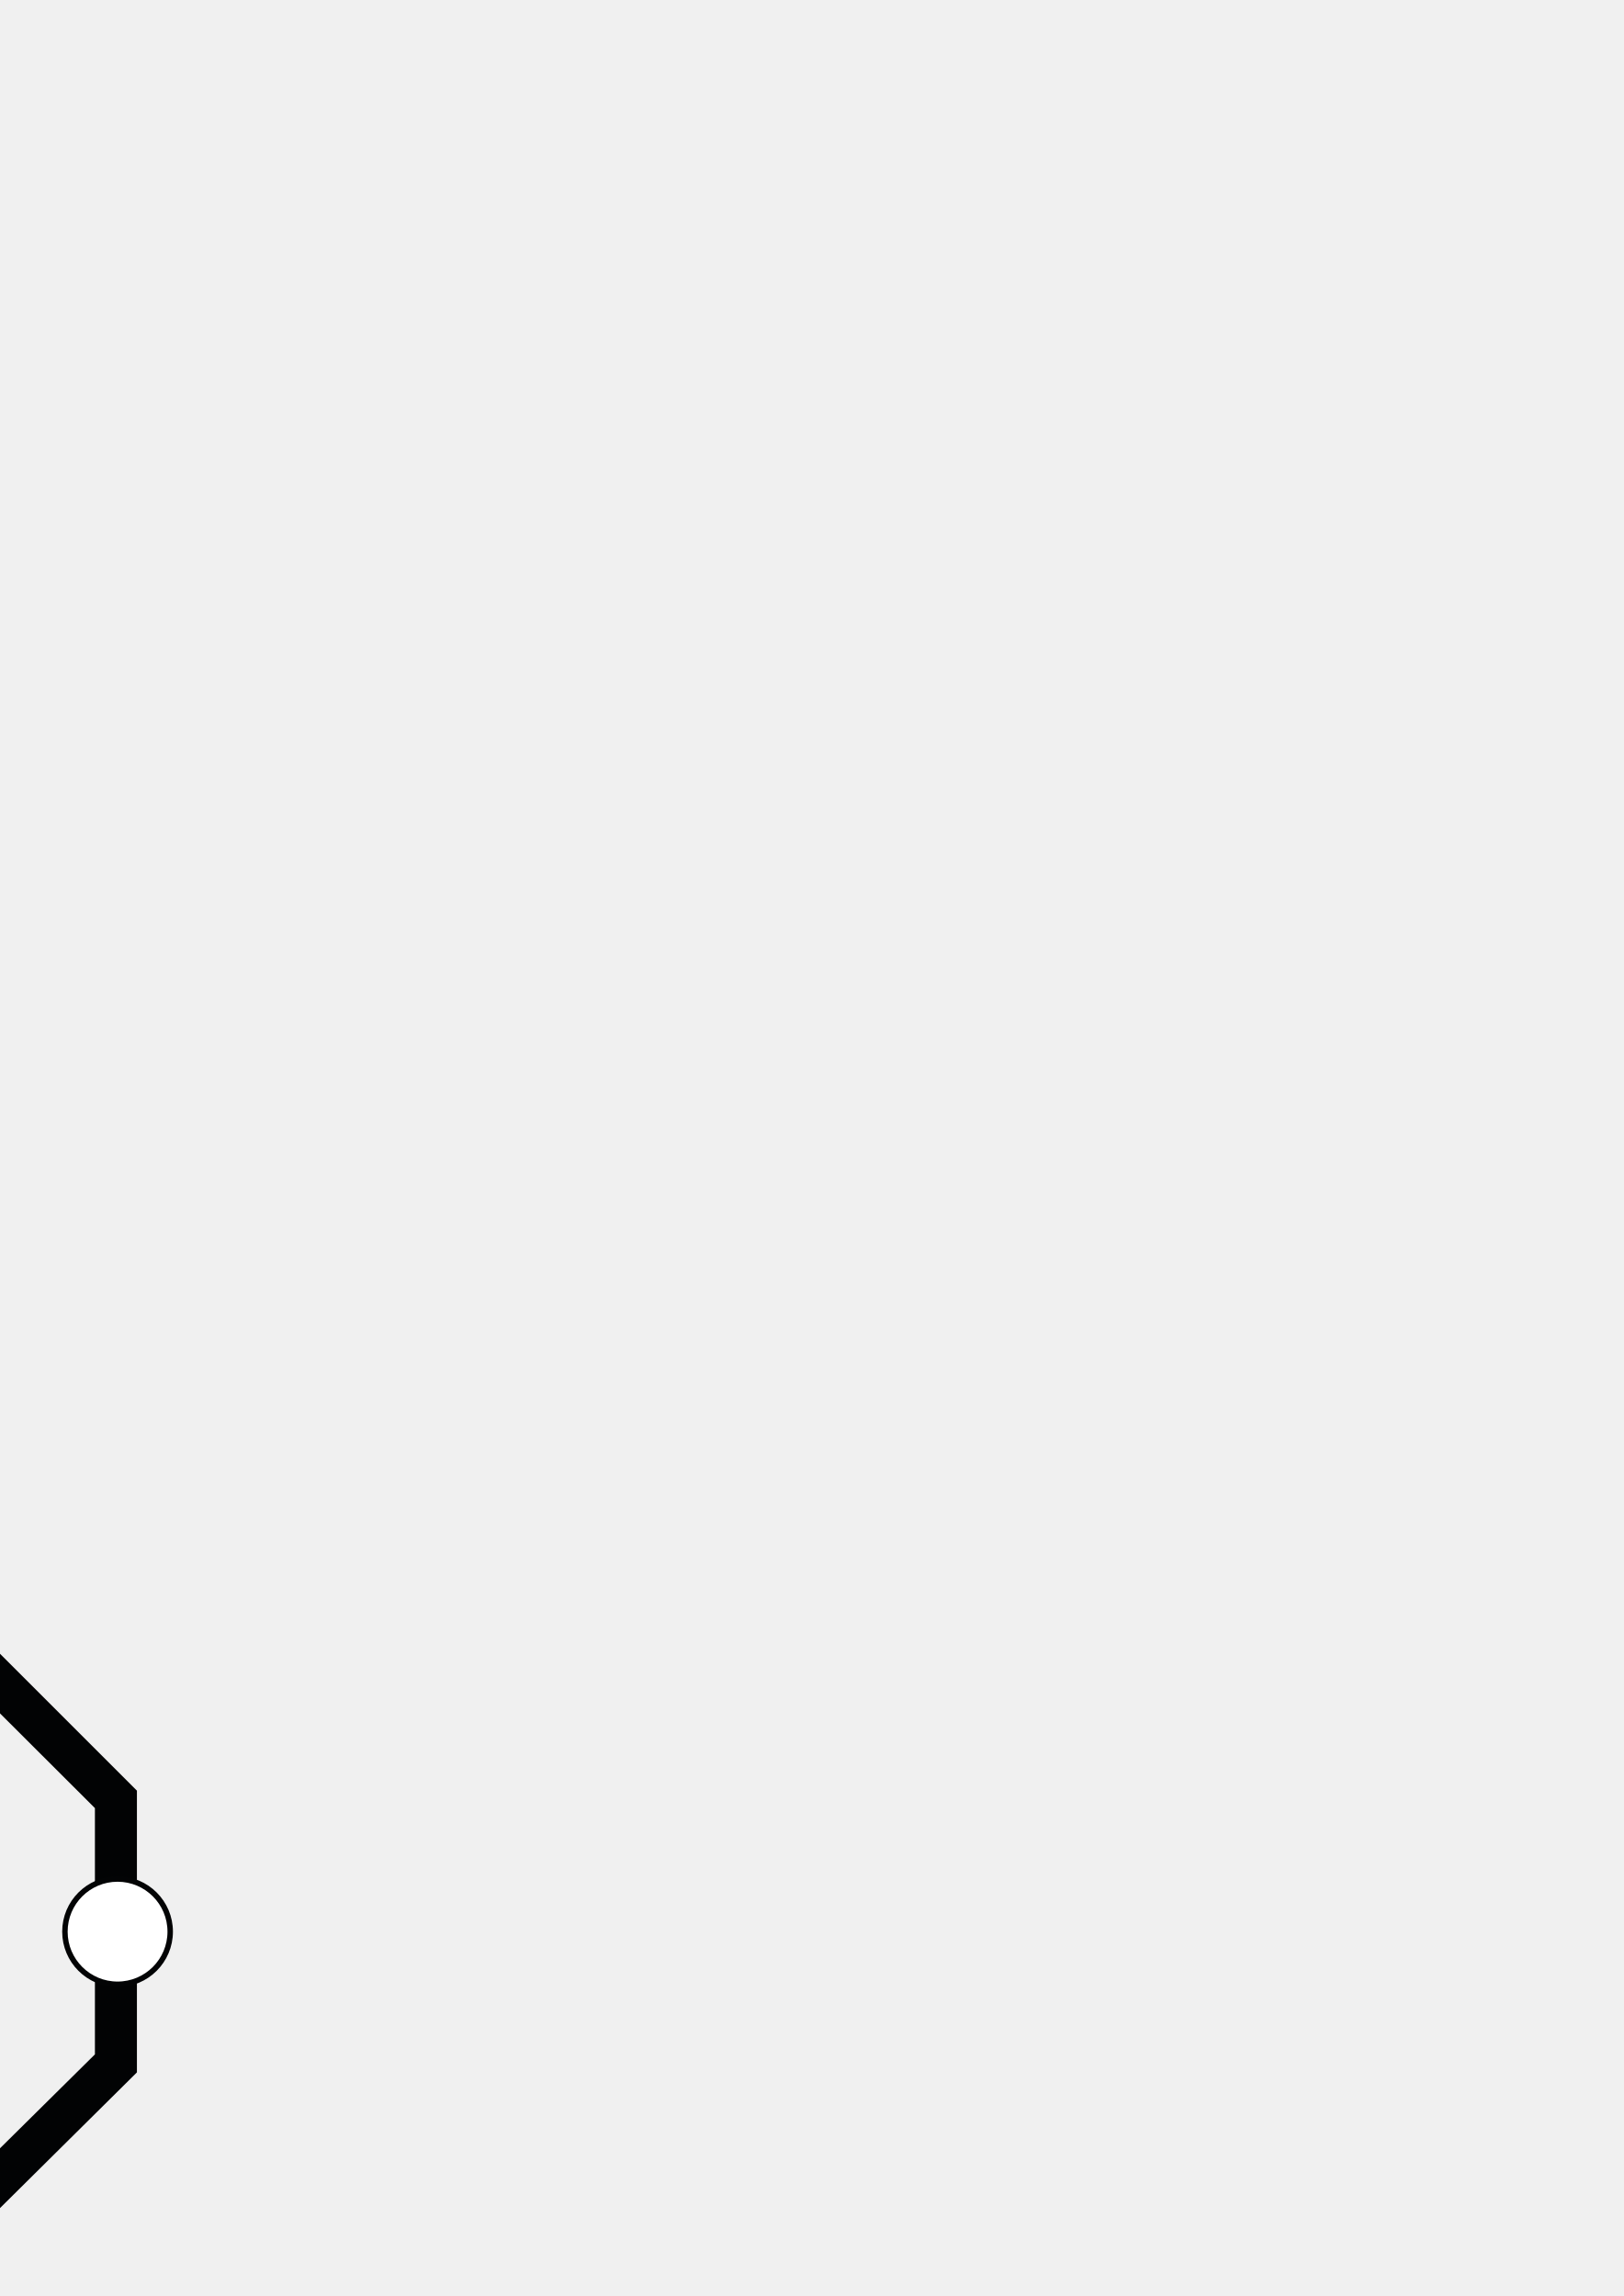
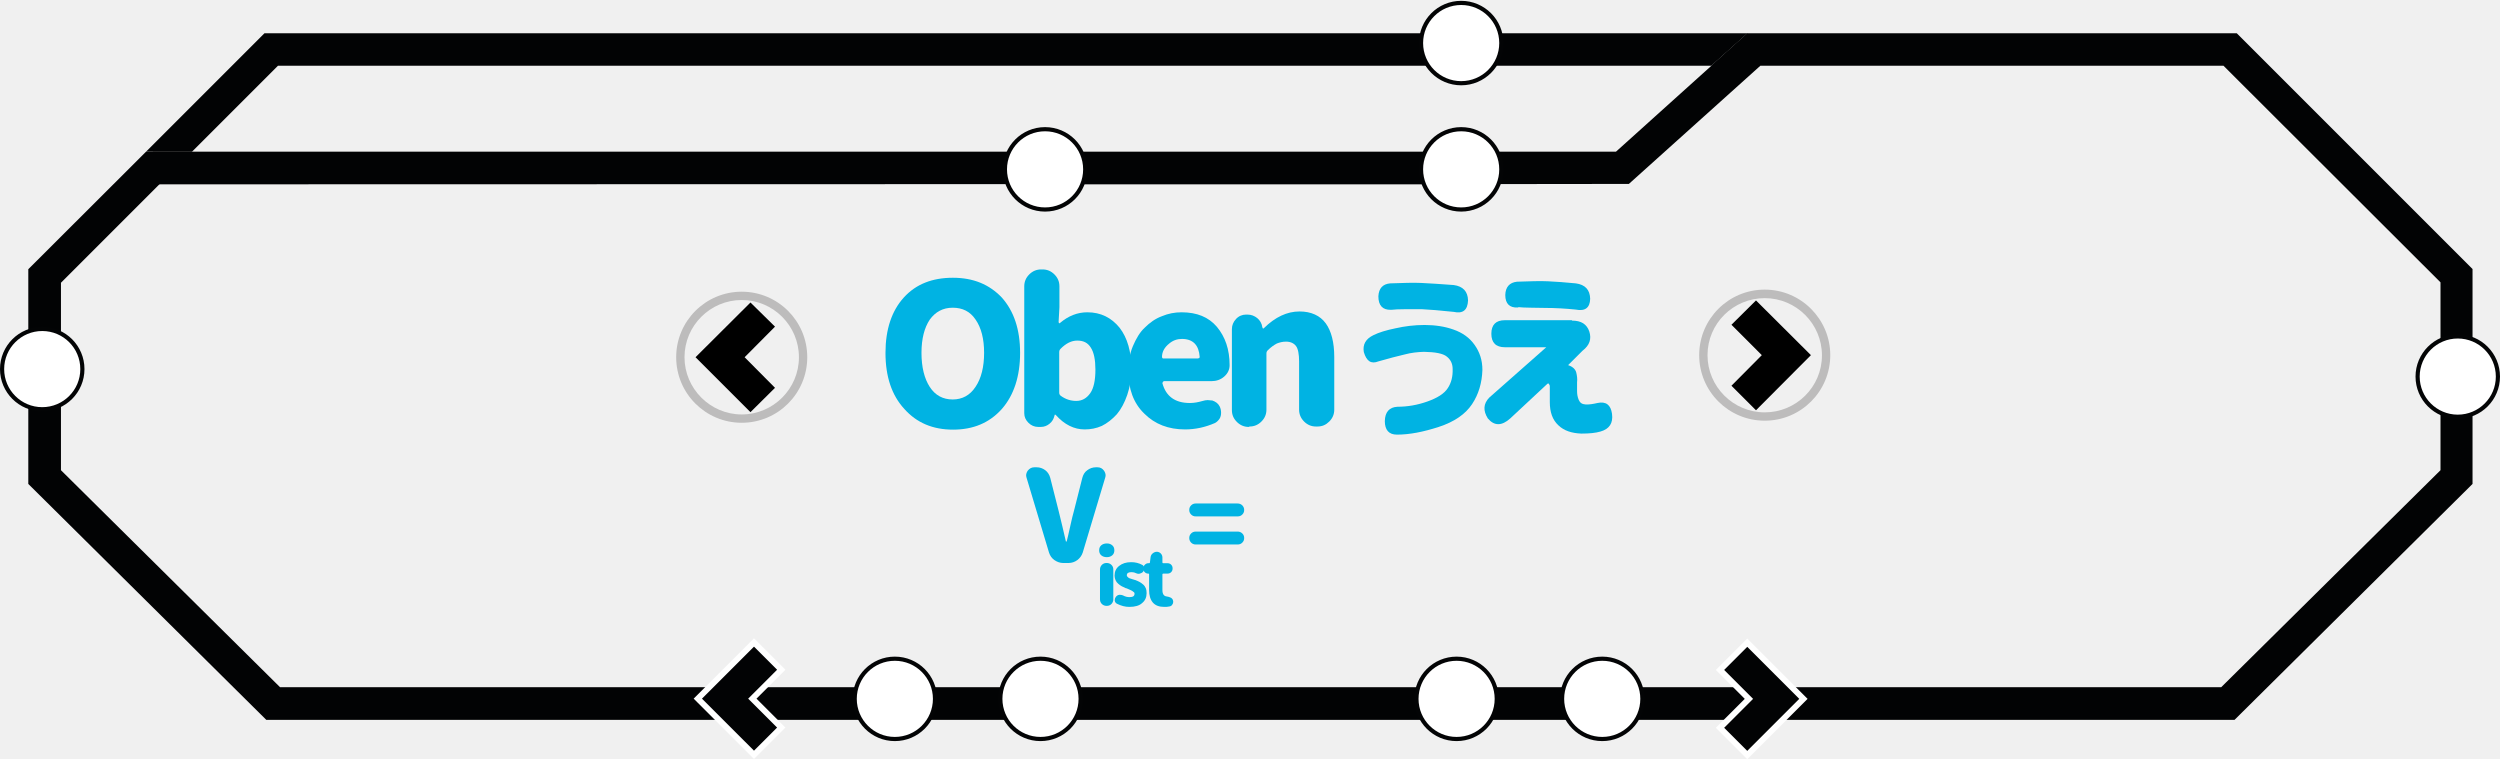
- <svg xmlns="http://www.w3.org/2000/svg" version="1.1" id="Ebene_1" x="0px" y="0px" viewBox="-835 288.4 595.3 841.9" style="enable-background:new -835 288.4 595.3 841.9;" xml:space="preserve">
+ <svg xmlns="http://www.w3.org/2000/svg" version="1.1" id="Ebene_1" x="0px" y="0px" viewBox="-532 526.8 1201.6 364.5" style="enable-background:new -532 526.8 1201.6 364.5;" xml:space="preserve">
  <style type="text/css">
	.st0{fill:#020304;}
	.st1{fill:#FFFFFF;}
	.st2{fill:#00B3E3;}
	.st3{fill:#BDBCBC;}
	.st4{fill:#FFFFFF;stroke:#030405;stroke-width:2;stroke-miterlimit:10;}
</style>
-   <polygon id="gln" class="st0" points="-1272.4,1146 -905.6,1146 -800.2,1041.7 -800.2,951.4 -904.5,847.3 -1150.7,847.3   -1133.3,831.7 -898.1,831.7 -784.8,945 -784.8,1048.3 -899.2,1161.7 -1272.4,1161.7 " />
-   <polygon id="glmo" class="st0" points="-1150.7,847.3 -1272.1,847.3 -1272.1,831.7 -1133.3,831.7 " />
-   <rect id="gllm" x="-1469.4" y="888.6" class="st0" width="201.4" height="15.7" />
-   <polygon id="glmw" class="st0" points="-1276.5,847.3 -1839.6,847.3 -1880.9,888.6 -1903,888.6 -1846.1,831.7 -1276.5,831.7 " />
-   <polygon id="gllo" class="st0" points="-1272.4,888.6 -1196.5,888.6 -1133.3,831.7 -1127.1,847.3 -1190.3,904.1 -1272.5,904.2 " />
-   <polygon id="gllw" class="st0" points="-1469.4,904.2 -1899.6,904.3 -1899.7,888.6 -1469.4,888.6 " />
-   <rect id="glkm" x="-1473.8" y="1146" class="st0" width="201.4" height="15.7" />
-   <polygon id="glkw" class="st0" points="-1473.8,1161.7 -1845.2,1161.7 -1959.6,1048.3 -1959.6,945.1 -1903,888.6 -1880.9,888.6   -1943.9,951.6 -1943.9,1041.7 -1838.6,1146 -1473.8,1146 " />
+   <polygon id="gln" class="st0" points="168.8,857.1 535.6,857.1 641,752.8 641,662.5 536.7,558.4 290.5,558.4 307.9,542.8   543.1,542.8 656.4,656.1 656.4,759.4 542,872.8 168.8,872.8 " />
+   <polygon id="glmo" class="st0" points="290.5,558.4 169.1,558.4 169.1,542.8 307.9,542.8 " />
+   <rect id="gllm" x="-28.2" y="599.7" class="st0" width="201.4" height="15.7" />
+   <polygon id="glmw" class="st0" points="164.7,558.4 -398.4,558.4 -439.7,599.7 -461.8,599.7 -404.9,542.8 164.7,542.8 " />
+   <polygon id="gllo" class="st0" points="168.8,599.7 244.7,599.7 307.9,542.8 314.1,558.4 250.9,615.2 168.7,615.3 " />
+   <polygon id="gllw" class="st0" points="-28.2,615.3 -458.4,615.4 -458.5,599.7 -28.2,599.7 " />
+   <rect id="glkm" x="-32.6" y="857.1" class="st0" width="201.4" height="15.7" />
+   <polygon id="glkw" class="st0" points="-32.6,872.8 -404,872.8 -518.4,759.4 -518.4,656.2 -461.8,599.7 -439.7,599.7 -502.7,662.7   -502.7,752.8 -397.4,857.1 -32.6,857.1 " />
  <g id="offko">
    <g id="XMLID_49_">
-       <polygon id="XMLID_11_" class="st0" points="-1146.5,1165.4 -1132.7,1151.6 -1146.5,1137.7 -1133.4,1124.6 -1106.5,1151.6     -1133.4,1178.6   " />
-       <path id="XMLID_10_" class="st1" d="M-1133.4,1126.6l25,25l-25,25l-11.1-11.1l13.9-13.9l-13.9-13.9L-1133.4,1126.6     M-1133.4,1122.6l-2,2l-11.1,11.1l-2,2l2,2l11.9,11.9l-11.9,11.9l-2,2l2,2l11.1,11.1l2,2l2-2l25-25l2-2l-2-2l-25-25    L-1133.4,1122.6L-1133.4,1122.6z" />
+       <polygon id="XMLID_11_" class="st0" points="294.7,876.5 308.5,862.7 294.7,848.8 307.8,835.7 334.7,862.7 307.8,889.7   " />
+       <path id="XMLID_10_" class="st1" d="M307.8,837.7l25,25l-25,25l-11.1-11.1l13.9-13.9l-13.9-13.9L307.8,837.7 M307.8,833.7l-2,2    l-11.1,11.1l-2,2l2,2l11.9,11.9l-11.9,11.9l-2,2l2,2l11.1,11.1l2,2l2-2l25-25l2-2l-2-2l-25-25L307.8,833.7L307.8,833.7z" />
    </g>
  </g>
  <g id="offkw">
    <g id="XMLID_13_">
-       <polygon id="XMLID_15_" class="st0" points="-1597.7,1137.7 -1611.5,1151.5 -1597.7,1165.4 -1610.8,1178.5 -1637.7,1151.5     -1610.8,1124.6   " />
-       <path id="XMLID_14_" class="st1" d="M-1610.8,1176.5l-25-25l25-25l11.1,11.1l-13.9,13.9l13.9,13.9L-1610.8,1176.5 M-1610.8,1180.5    l2-2l11.1-11.1l2-2l-2-2l-11.9-11.9l11.9-11.9l2-2l-2-2l-11.1-11.1l-2-2l-2,2l-25,25l-2,2l2,2l25,25L-1610.8,1180.5    L-1610.8,1180.5z" />
+       <polygon id="XMLID_15_" class="st0" points="-156.5,848.8 -170.3,862.6 -156.5,876.5 -169.6,889.6 -196.5,862.6 -169.6,835.7       " />
+       <path id="XMLID_14_" class="st1" d="M-169.6,887.6l-25-25l25-25l11.1,11.1l-13.9,13.9l13.9,13.9L-169.6,887.6 M-169.6,891.6l2-2    l11.1-11.1l2-2l-2-2l-11.9-11.9l11.9-11.9l2-2l-2-2l-11.1-11.1l-2-2l-2,2l-25,25l-2,2l2,2l25,25L-169.6,891.6L-169.6,891.6z" />
    </g>
  </g>
  <g id="labeloben">
-     <path class="st2" d="M-1547.6,985.3c0-11.3,3-20.2,8.8-26.6c5.9-6.5,13.8-9.5,23.6-9.5c9.8,0,17.5,3.2,23.5,9.5   c5.8,6.5,8.8,15.3,8.8,26.6s-3,20.4-8.8,27c-6,6.7-13.8,9.9-23.4,9.9c-9.8,0-17.5-3.3-23.4-9.9   C-1544.6,1005.7-1547.6,996.7-1547.6,985.3z M-1500.2,985.3c0-6.8-1.4-12.1-4.1-16c-2.6-3.9-6.3-5.7-11-5.7c-4.7,0-8.3,2-11,5.7   c-2.6,3.9-4,9.2-4,16c0,6.9,1.4,12.4,4,16.4c2.6,4,6.3,6,11,6c4.7,0,8.4-2.1,11-6.1C-1501.6,997.6-1500.2,992.1-1500.2,985.3z" />
-     <path class="st2" d="M-1451.9,1022.1c-5,0-9.7-2.3-13.8-6.9c-0.2-0.2-0.2-0.2-0.4-0.2c-0.2,0-0.2,0.2-0.2,0.2l-0.1,0.4   c-0.4,1.5-1.1,2.8-2.4,3.8c-1.1,0.9-2.5,1.5-4.1,1.5h-1.3c-1.8,0-3.4-0.7-4.7-2s-2-2.8-2-4.6v-61c0-2.2,0.8-4.1,2.4-5.7   s3.5-2.4,5.7-2.4h0.7c2.2,0,4.1,0.8,5.7,2.4c1.6,1.6,2.4,3.5,2.4,5.7v10.1l-0.4,7.1c0,0.2,0.2,0.4,0.2,0.5c0.1,0.1,0.4,0.1,0.4,0   c4.1-3.5,8.5-5.2,13.2-5.2c6.5,0,11.6,2.6,15.5,7.4c3.8,4.9,5.7,11.6,5.7,19.9c0,4.5-0.7,8.6-2,12.4s-3,6.9-5,9.3   c-2.2,2.4-4.6,4.3-7.2,5.6C-1446.3,1021.6-1449,1022.1-1451.9,1022.1z M-1455.9,1008.4c2.8,0,5-1.3,6.7-3.7   c1.7-2.4,2.5-6.3,2.5-11.3c0-4.7-0.7-8.3-2.2-10.6c-1.4-2.3-3.5-3.4-6.5-3.4c-2.8,0-5.4,1.3-8,3.9c-0.5,0.5-0.7,1-0.7,1.7v19.4   c0,0.6,0.2,1.1,0.7,1.5C-1461.1,1007.6-1458.6,1008.4-1455.9,1008.4z" />
-     <path class="st2" d="M-1403.6,1022.1c-8,0-14.5-2.5-19.6-7.6c-5.2-5-7.7-11.9-7.7-20.6c0-4.3,0.7-8.2,2.2-11.8   c1.5-3.5,3.3-6.7,5.7-8.9c2.4-2.4,5-4.3,8.2-5.5c3.1-1.3,6.2-1.9,9.5-1.9c7.4,0,13,2.3,17,7c4,4.8,6.1,10.9,6.1,18.4   c0,2.2-0.9,4-2.6,5.5s-3.8,2.2-6.2,2.2h-22.7c-0.2,0-0.5,0.2-0.6,0.4s-0.2,0.5-0.2,0.6c1.7,6.3,6.1,9.5,13.2,9.5   c2.1,0,4.1-0.4,6.2-1c0.7-0.2,1.5-0.4,2.4-0.4c0.7,0,1.3,0.2,2.2,0.2c1.5,0.5,2.8,1.4,3.5,2.8c0.5,1,0.7,2,0.7,3.1   c0,1-0.2,2-0.7,2.8c-0.6,0.9-1.3,1.6-2.2,2.1C-1394,1021.1-1398.8,1022.1-1403.6,1022.1z M-1414.7,987.3c0,0.2,0.1,0.2,0.2,0.5   c0.1,0.2,0.4,0.2,0.6,0.2h16.4c0.2,0,0.5-0.2,0.7-0.2c0.2-0.2,0.2-0.4,0.2-0.7c-0.2-2.6-0.9-4.7-2.3-6.2c-1.4-1.5-3.5-2.3-6.2-2.3   c-2.3,0-4.3,0.7-6.1,2.2C-1413.6,982.7-1414.7,984.9-1414.7,987.3z" />
-     <path class="st2" d="M-1373,1020.9c-2.2,0-4.1-0.8-5.7-2.4c-1.6-1.6-2.4-3.4-2.4-5.7v-38.9c0-1.9,0.7-3.5,2-4.9   c1.3-1.4,3-2.1,4.8-2.1h0.7c1.8,0,3.3,0.6,4.7,1.7c1.3,1.1,2.2,2.6,2.4,4.3l0.2,0.5c0,0.1,0.1,0.2,0.2,0.2c0.2,0,0.2,0,0.4-0.2   c5.4-5.3,11.1-8,17.1-8c5.6,0,9.9,2,12.6,5.7c2.7,3.7,4.1,9.2,4.1,16.2v25.3c0,2.2-0.8,4.1-2.4,5.7c-1.6,1.6-3.4,2.4-5.7,2.4h-0.7   c-2.2,0-4.1-0.8-5.7-2.4c-1.6-1.6-2.4-3.5-2.4-5.7v-23.2c0-3.5-0.5-6.1-1.5-7.4s-2.6-2.1-4.8-2.1c-1.7,0-3.1,0.4-4.4,0.9   c-1.3,0.7-2.8,1.7-4.3,3.2c-0.5,0.5-0.7,0.9-0.7,1.6v27c0,2.2-0.8,4.1-2.4,5.7c-1.6,1.6-3.5,2.4-5.7,2.4L-1373,1020.9L-1373,1020.9   z" />
-     <path class="st2" d="M-1313.1,976.8c2.6-1.3,6.2-2.4,10.6-3.3c4.4-1,9.1-1.6,14-1.6c5,0,9.7,0.7,13.9,2.2c4.3,1.5,7.7,3.9,10.1,7.3   c2.5,3.5,3.8,7.4,3.8,12.1c-0.2,6.2-1.8,11.7-5,16.5c-3.2,4.8-8.6,8.5-16,10.9c-7.4,2.4-14,3.7-20.1,3.7c-3.8,0-5.8-2.2-5.8-6.5   c0.1-4.3,2.1-6.7,6.1-6.9c4.7,0,9.5-0.8,14.3-2.5c4.8-1.7,8.2-3.8,9.9-6.5c1.7-2.6,2.4-5.6,2.3-9.1c0-2.5-0.9-4.5-2.8-6   c-1.8-1.5-5.5-2.2-11-2.3c-3,0.1-6.1,0.4-9.4,1.3c-3.3,0.8-7.4,1.8-12.5,3.3c-3.5,1.4-5.7-0.1-7-4.5   C-1318.3,981.3-1316.8,978.6-1313.1,976.8z M-1305,951.9c6.1-0.2,11.1-0.4,15-0.2s9.1,0.5,15.5,1c4.5,0.6,6.8,3.1,6.9,7.4   c-0.2,4.6-2.4,6.5-6.9,5.5c-6.5-0.7-11.6-1.1-15.5-1.3c-6.1,0-10.1,0-11.9,0.1c-1.8,0.2-2.8,0.2-2.8,0.2c-3.9,0.1-6-2-6-6.5   C-1310.5,954.3-1308.6,952.2-1305,951.9z" />
-     <path class="st2" d="M-1217.6,969.8c4.4,0,7.1,1.7,8.3,5.3c1.1,3.5,0.2,6.5-3.3,9.2l-6.9,6.9c2.2,0.7,3.5,2,3.9,3.5   c0.4,1.6,0.6,3.2,0.4,4.8c0,1.3,0,2.6,0,4.1s0.2,2.8,0.8,4.3c0.6,1.4,1.6,2.1,3.3,2.2c1.6,0.1,3.5-0.2,5.7-0.7   c4.1-0.9,6.4,0.9,7,5.2c0.6,4.5-1.3,7.3-5.5,8.5c-2.3,0.7-5.4,1-9.3,1c-4.5-0.2-8.2-1.3-11-4c-2.8-2.6-4.1-6.3-4.1-11.1   c0-2.4,0-4.3,0-5.3c0-1.1,0-1.6,0-1.6c0-0.2,0-0.4,0-0.7c0-0.5-0.2-0.8-0.4-1.1c-0.2-0.4-0.5-0.4-0.9,0l-17.7,16.5   c-4.1,3.7-7.7,3.7-10.8,0c-2.3-3.7-2.2-7,0.7-10l27.4-24.2h-19.9c-4.3,0-6.5-2.2-6.5-6.5s2.2-6.5,6.5-6.5h32.2L-1217.6,969.8   L-1217.6,969.8z M-1244.1,951.1c6.1-0.2,11.1-0.4,15-0.2s8.4,0.5,13.3,1c4.5,0.6,6.8,3.1,6.9,7.4c-0.1,4.3-2.4,6.1-6.9,5.2   c-4.9-0.5-9.9-0.8-14.9-0.8c-5-0.1-8.5-0.1-10.2-0.2c-1.8-0.2-2.8-0.2-2.8,0c-3.9,0.2-6-1.8-6-6   C-1249.6,953.7-1247.7,951.5-1244.1,951.1z" />
-     <path class="st2" d="M-1462.2,1086.3c-1.5,0-2.9-0.5-4.2-1.4s-2.1-2.1-2.6-3.6l-10.8-36c-0.1-0.4-0.2-0.8-0.2-1.1   c0-0.8,0.3-1.6,0.8-2.3c0.8-1,1.8-1.6,3.1-1.6h1.2c1.5,0,2.9,0.5,4.1,1.4s2,2.2,2.4,3.7l4,15.8c0.4,1.7,1,4.2,1.8,7.4   c0.7,3.2,1.3,5.6,1.7,7.3c0,0.1,0.1,0.1,0.2,0.1c0.1,0,0.2,0,0.2-0.1c0.4-1.6,1-4,1.7-7.3c0.7-3.2,1.3-5.7,1.8-7.4l4-15.8   c0.4-1.5,1.1-2.8,2.4-3.7c1.2-0.9,2.6-1.4,4.1-1.4h0.8c1.3,0,2.3,0.5,3.1,1.6c0.5,0.7,0.8,1.5,0.8,2.3c0,0.4-0.1,0.7-0.2,1.1   l-10.8,36c-0.5,1.5-1.4,2.7-2.6,3.6c-1.2,0.9-2.7,1.4-4.2,1.4H-1462.2z" />
-     <path class="st2" d="M-1441.2,1083.5c-1.1,0-2-0.3-2.7-0.9s-1-1.4-1-2.4s0.3-1.8,1-2.4s1.6-0.9,2.7-0.9c1.1,0,1.9,0.3,2.6,0.9   c0.7,0.6,1,1.4,1,2.4s-0.3,1.8-1,2.4C-1439.3,1083.2-1440.2,1083.5-1441.2,1083.5z M-1441.4,1106.9c-0.8,0-1.6-0.3-2.2-0.9   c-0.6-0.6-0.9-1.3-0.9-2.2v-14.4c0-0.8,0.3-1.6,0.9-2.2c0.6-0.6,1.3-0.9,2.2-0.9h0.2c0.8,0,1.6,0.3,2.2,0.9   c0.6,0.6,0.9,1.3,0.9,2.2v14.4c0,0.8-0.3,1.6-0.9,2.2c-0.6,0.6-1.3,0.9-2.2,0.9H-1441.4L-1441.4,1106.9z" />
-     <path class="st2" d="M-1430.4,1107.4c-2,0-3.9-0.5-5.9-1.5c-0.6-0.3-1-0.8-1.1-1.5c0-0.1,0-0.3,0-0.4c0-0.5,0.2-1,0.5-1.4   c0.4-0.5,0.9-0.9,1.6-1c0.2,0,0.4,0,0.5,0c0.5,0,1,0.1,1.4,0.3c1.1,0.6,2.1,0.8,3.1,0.8c1.6,0,2.4-0.5,2.4-1.6c0-0.2,0-0.3-0.1-0.5   c-0.1-0.2-0.2-0.3-0.4-0.4s-0.3-0.3-0.5-0.4c-0.1-0.1-0.4-0.2-0.7-0.4c-0.3-0.1-0.5-0.2-0.7-0.3s-0.5-0.2-0.9-0.4   c-0.4-0.2-0.7-0.3-0.9-0.3c-0.7-0.3-1.3-0.6-1.9-0.9s-1.1-0.7-1.7-1.2c-0.6-0.5-1-1-1.3-1.7c-0.3-0.7-0.5-1.4-0.5-2.2   c0-2,0.7-3.5,2.2-4.7c1.5-1.2,3.4-1.8,5.8-1.8c1.9,0,3.6,0.4,5.3,1.3c0.6,0.3,0.9,0.8,1,1.4c0,0.1,0,0.3,0,0.4c0,0.5-0.2,1-0.5,1.4   c-0.4,0.5-0.9,0.8-1.6,1c-0.2,0-0.4,0.1-0.6,0.1c-0.4,0-0.9-0.1-1.3-0.3c-0.8-0.4-1.5-0.5-2.2-0.5c-1.5,0-2.2,0.5-2.2,1.5   c0,0.1,0,0.3,0.1,0.4c0,0.1,0.1,0.2,0.2,0.3c0.1,0.1,0.2,0.2,0.3,0.3s0.2,0.2,0.4,0.3s0.3,0.2,0.5,0.2s0.3,0.2,0.6,0.2   c0.2,0.1,0.5,0.2,0.6,0.2c0.2,0.1,0.4,0.1,0.7,0.2c0.3,0.1,0.5,0.2,0.7,0.2c0.8,0.3,1.4,0.6,2,0.9s1.1,0.7,1.7,1.2   c0.6,0.5,1,1.1,1.3,1.8c0.3,0.7,0.4,1.5,0.4,2.4c0,2-0.7,3.6-2.2,4.8C-1425.6,1106.8-1427.7,1107.4-1430.4,1107.4z" />
-     <path class="st2" d="M-1413.6,1107.4c-2.5,0-4.3-0.7-5.5-2.1c-1.2-1.4-1.8-3.4-1.8-6v-7.6c0-0.2-0.1-0.3-0.3-0.3h-0.1   c-0.7,0-1.2-0.2-1.7-0.7s-0.7-1-0.7-1.7c0-0.7,0.2-1.3,0.7-1.8s1-0.8,1.7-0.8h0.4c0.2,0,0.4-0.1,0.4-0.4l0.3-2.4   c0.1-0.8,0.4-1.4,1-1.9c0.6-0.5,1.3-0.8,2-0.8c0.7,0,1.4,0.3,1.9,0.8s0.8,1.2,0.8,1.9v2.4c0,0.2,0.1,0.4,0.4,0.4h2   c0.7,0,1.3,0.2,1.8,0.7s0.7,1.1,0.7,1.8c0,0.7-0.2,1.3-0.7,1.8s-1.1,0.7-1.8,0.7h-2c-0.2,0-0.4,0.1-0.4,0.4v7.5   c0,1.9,0.7,3,2.2,3.1c0.7,0.1,1.3,0.3,1.9,0.6c0.5,0.3,0.9,0.8,1,1.3c0,0.2,0.1,0.4,0.1,0.6c0,0.4-0.1,0.9-0.4,1.3   c-0.3,0.6-0.8,0.9-1.5,1C-1412,1107.4-1412.8,1107.4-1413.6,1107.4z" />
-     <path class="st2" d="M-1398.5,1063.9c-0.9,0-1.6-0.3-2.2-0.9c-0.6-0.6-0.9-1.3-0.9-2.2s0.3-1.6,0.9-2.2c0.6-0.6,1.3-0.9,2.2-0.9   h20.2c0.8,0,1.6,0.3,2.2,0.9c0.6,0.6,0.9,1.4,0.9,2.2c0,0.9-0.3,1.6-0.9,2.2c-0.6,0.6-1.3,0.9-2.2,0.9H-1398.5z M-1398.5,1077.4   c-0.9,0-1.6-0.3-2.2-0.9c-0.6-0.6-0.9-1.4-0.9-2.2c0-0.9,0.3-1.6,0.9-2.2c0.6-0.6,1.3-0.9,2.2-0.9h20.2c0.8,0,1.6,0.3,2.2,0.9   c0.6,0.6,0.9,1.3,0.9,2.2s-0.3,1.6-0.9,2.2c-0.6,0.6-1.3,0.9-2.2,0.9H-1398.5z" />
+     <path class="st2" d="M-106.4,696.4c0-11.3,3-20.2,8.8-26.6c5.9-6.5,13.8-9.5,23.6-9.5s17.5,3.2,23.5,9.5c5.8,6.5,8.8,15.3,8.8,26.6   s-3,20.4-8.8,27c-6,6.7-13.8,9.9-23.4,9.9c-9.8,0-17.5-3.3-23.4-9.9C-103.4,716.8-106.4,707.8-106.4,696.4z M-59,696.4   c0-6.8-1.4-12.1-4.1-16c-2.6-3.9-6.3-5.7-11-5.7s-8.3,2-11,5.7c-2.6,3.9-4,9.2-4,16c0,6.9,1.4,12.4,4,16.4s6.3,6,11,6   s8.4-2.1,11-6.1C-60.4,708.7-59,703.2-59,696.4z" />
+     <path class="st2" d="M-10.7,733.2c-5,0-9.7-2.3-13.8-6.9c-0.2-0.2-0.2-0.2-0.4-0.2s-0.2,0.2-0.2,0.2l-0.1,0.4   c-0.4,1.5-1.1,2.8-2.4,3.8c-1.1,0.9-2.5,1.5-4.1,1.5H-33c-1.8,0-3.4-0.7-4.7-2s-2-2.8-2-4.6v-61c0-2.2,0.8-4.1,2.4-5.7   c1.6-1.6,3.5-2.4,5.7-2.4h0.7c2.2,0,4.1,0.8,5.7,2.4c1.6,1.6,2.4,3.5,2.4,5.7v10.1l-0.4,7.1c0,0.2,0.2,0.4,0.2,0.5   c0.1,0.1,0.4,0.1,0.4,0c4.1-3.5,8.5-5.2,13.2-5.2c6.5,0,11.6,2.6,15.5,7.4c3.8,4.9,5.7,11.6,5.7,19.9c0,4.5-0.7,8.6-2,12.4   s-3,6.9-5,9.3c-2.2,2.4-4.6,4.3-7.2,5.6C-5.1,732.7-7.8,733.2-10.7,733.2z M-14.7,719.5c2.8,0,5-1.3,6.7-3.7s2.5-6.3,2.5-11.3   c0-4.7-0.7-8.3-2.2-10.6c-1.4-2.3-3.5-3.4-6.5-3.4c-2.8,0-5.4,1.3-8,3.9c-0.5,0.5-0.7,1-0.7,1.7v19.4c0,0.6,0.2,1.1,0.7,1.5   C-19.9,718.7-17.4,719.5-14.7,719.5z" />
+     <path class="st2" d="M37.6,733.2c-8,0-14.5-2.5-19.6-7.6c-5.2-5-7.7-11.9-7.7-20.6c0-4.3,0.7-8.2,2.2-11.8c1.5-3.5,3.3-6.7,5.7-8.9   c2.4-2.4,5-4.3,8.2-5.5c3.1-1.3,6.2-1.9,9.5-1.9c7.4,0,13,2.3,17,7c4,4.8,6.1,10.9,6.1,18.4c0,2.2-0.9,4-2.6,5.5   c-1.7,1.5-3.8,2.2-6.2,2.2H27.5c-0.2,0-0.5,0.2-0.6,0.4c-0.1,0.2-0.2,0.5-0.2,0.6c1.7,6.3,6.1,9.5,13.2,9.5c2.1,0,4.1-0.4,6.2-1   c0.7-0.2,1.5-0.4,2.4-0.4c0.7,0,1.3,0.2,2.2,0.2c1.5,0.5,2.8,1.4,3.5,2.8c0.5,1,0.7,2,0.7,3.1c0,1-0.2,2-0.7,2.8   c-0.6,0.9-1.3,1.6-2.2,2.1C47.2,732.2,42.4,733.2,37.6,733.2z M26.5,698.4c0,0.2,0.1,0.2,0.2,0.5c0.1,0.2,0.4,0.2,0.6,0.2h16.4   c0.2,0,0.5-0.2,0.7-0.2c0.2-0.2,0.2-0.4,0.2-0.7c-0.2-2.6-0.9-4.7-2.3-6.2c-1.4-1.5-3.5-2.3-6.2-2.3c-2.3,0-4.3,0.7-6.1,2.2   C27.6,693.8,26.5,696,26.5,698.4z" />
+     <path class="st2" d="M68.2,732c-2.2,0-4.1-0.8-5.7-2.4c-1.6-1.6-2.4-3.4-2.4-5.7V685c0-1.9,0.7-3.5,2-4.9s3-2.1,4.8-2.1h0.7   c1.8,0,3.3,0.6,4.7,1.7c1.3,1.1,2.2,2.6,2.4,4.3l0.2,0.5c0,0.1,0.1,0.2,0.2,0.2c0.2,0,0.2,0,0.4-0.2c5.4-5.3,11.1-8,17.1-8   c5.6,0,9.9,2,12.6,5.7c2.7,3.7,4.1,9.2,4.1,16.2v25.3c0,2.2-0.8,4.1-2.4,5.7c-1.6,1.6-3.4,2.4-5.7,2.4h-0.7c-2.2,0-4.1-0.8-5.7-2.4   c-1.6-1.6-2.4-3.5-2.4-5.7v-23.2c0-3.5-0.5-6.1-1.5-7.4s-2.6-2.1-4.8-2.1c-1.7,0-3.1,0.4-4.4,0.9c-1.3,0.7-2.8,1.7-4.3,3.2   c-0.5,0.5-0.7,0.9-0.7,1.6v27c0,2.2-0.8,4.1-2.4,5.7c-1.6,1.6-3.5,2.4-5.7,2.4L68.2,732L68.2,732z" />
+     <path class="st2" d="M128.1,687.9c2.6-1.3,6.2-2.4,10.6-3.3c4.4-1,9.1-1.6,14-1.6c5,0,9.7,0.7,13.9,2.2c4.3,1.5,7.7,3.9,10.1,7.3   c2.5,3.5,3.8,7.4,3.8,12.1c-0.2,6.2-1.8,11.7-5,16.5s-8.6,8.5-16,10.9s-14,3.7-20.1,3.7c-3.8,0-5.8-2.2-5.8-6.5   c0.1-4.3,2.1-6.7,6.1-6.9c4.7,0,9.5-0.8,14.3-2.5s8.2-3.8,9.9-6.5c1.7-2.6,2.4-5.6,2.3-9.1c0-2.5-0.9-4.5-2.8-6   c-1.8-1.5-5.5-2.2-11-2.3c-3,0.1-6.1,0.4-9.4,1.3c-3.3,0.8-7.4,1.8-12.5,3.3c-3.5,1.4-5.7-0.1-7-4.5   C122.9,692.4,124.4,689.7,128.1,687.9z M136.2,663c6.1-0.2,11.1-0.4,15-0.2c3.9,0.2,9.1,0.5,15.5,1c4.5,0.6,6.8,3.1,6.9,7.4   c-0.2,4.6-2.4,6.5-6.9,5.5c-6.5-0.7-11.6-1.1-15.5-1.3c-6.1,0-10.1,0-11.9,0.1c-1.8,0.2-2.8,0.2-2.8,0.2c-3.9,0.1-6-2-6-6.5   C130.7,665.4,132.6,663.3,136.2,663z" />
+     <path class="st2" d="M223.6,680.9c4.4,0,7.1,1.7,8.3,5.3c1.1,3.5,0.2,6.5-3.3,9.2l-6.9,6.9c2.2,0.7,3.5,2,3.9,3.5   c0.4,1.6,0.6,3.2,0.4,4.8c0,1.3,0,2.6,0,4.1s0.2,2.8,0.8,4.3c0.6,1.4,1.6,2.1,3.3,2.2c1.6,0.1,3.5-0.2,5.7-0.7   c4.1-0.9,6.4,0.9,7,5.2c0.6,4.5-1.3,7.3-5.5,8.5c-2.3,0.7-5.4,1-9.3,1c-4.5-0.2-8.2-1.3-11-4c-2.8-2.6-4.1-6.3-4.1-11.1   c0-2.4,0-4.3,0-5.3c0-1.1,0-1.6,0-1.6c0-0.2,0-0.4,0-0.7c0-0.5-0.2-0.8-0.4-1.1c-0.2-0.4-0.5-0.4-0.9,0l-17.7,16.5   c-4.1,3.7-7.7,3.7-10.8,0c-2.3-3.7-2.2-7,0.7-10l27.4-24.2h-19.9c-4.3,0-6.5-2.2-6.5-6.5s2.2-6.5,6.5-6.5h32.2L223.6,680.9   L223.6,680.9z M197.1,662.2c6.1-0.2,11.1-0.4,15-0.2s8.4,0.5,13.3,1c4.5,0.6,6.8,3.1,6.9,7.4c-0.1,4.3-2.4,6.1-6.9,5.2   c-4.9-0.5-9.9-0.8-14.9-0.8c-5-0.1-8.5-0.1-10.2-0.2c-1.8-0.2-2.8-0.2-2.8,0c-3.9,0.2-6-1.8-6-6   C191.6,664.8,193.5,662.6,197.1,662.2z" />
+     <path class="st2" d="M-21,797.4c-1.5,0-2.9-0.5-4.2-1.4s-2.1-2.1-2.6-3.6l-10.8-36c-0.1-0.4-0.2-0.8-0.2-1.1c0-0.8,0.3-1.6,0.8-2.3   c0.8-1,1.8-1.6,3.1-1.6h1.2c1.5,0,2.9,0.5,4.1,1.4c1.2,0.9,2,2.2,2.4,3.7l4,15.8c0.4,1.7,1,4.2,1.8,7.4c0.7,3.2,1.3,5.6,1.7,7.3   c0,0.1,0.1,0.1,0.2,0.1c0.1,0,0.2,0,0.2-0.1c0.4-1.6,1-4,1.7-7.3c0.7-3.2,1.3-5.7,1.8-7.4l4-15.8c0.4-1.5,1.1-2.8,2.4-3.7   c1.2-0.9,2.6-1.4,4.1-1.4h0.8c1.3,0,2.3,0.5,3.1,1.6c0.5,0.7,0.8,1.5,0.8,2.3c0,0.4-0.1,0.7-0.2,1.1l-10.8,36   c-0.5,1.5-1.4,2.7-2.6,3.6c-1.2,0.9-2.7,1.4-4.2,1.4H-21z" />
+     <path class="st2" d="M0,794.6c-1.1,0-2-0.3-2.7-0.9s-1-1.4-1-2.4s0.3-1.8,1-2.4S-1.1,788,0,788c1.1,0,1.9,0.3,2.6,0.9   c0.7,0.6,1,1.4,1,2.4s-0.3,1.8-1,2.4C1.9,794.3,1,794.6,0,794.6z M-0.2,818c-0.8,0-1.6-0.3-2.2-0.9c-0.6-0.6-0.9-1.3-0.9-2.2v-14.4   c0-0.8,0.3-1.6,0.9-2.2c0.6-0.6,1.3-0.9,2.2-0.9H0c0.8,0,1.6,0.3,2.2,0.9c0.6,0.6,0.9,1.3,0.9,2.2v14.4c0,0.8-0.3,1.6-0.9,2.2   C1.6,817.7,0.9,818,0,818H-0.2L-0.2,818z" />
+     <path class="st2" d="M10.8,818.5c-2,0-3.9-0.5-5.9-1.5c-0.6-0.3-1-0.8-1.1-1.5c0-0.1,0-0.3,0-0.4c0-0.5,0.2-1,0.5-1.4   c0.4-0.5,0.9-0.9,1.6-1c0.2,0,0.4,0,0.5,0c0.5,0,1,0.1,1.4,0.3c1.1,0.6,2.1,0.8,3.1,0.8c1.6,0,2.4-0.5,2.4-1.6c0-0.2,0-0.3-0.1-0.5   s-0.2-0.3-0.4-0.4s-0.3-0.3-0.5-0.4c-0.1-0.1-0.4-0.2-0.7-0.4c-0.3-0.1-0.5-0.2-0.7-0.3s-0.5-0.2-0.9-0.4c-0.4-0.2-0.7-0.3-0.9-0.3   c-0.7-0.3-1.3-0.6-1.9-0.9c-0.6-0.3-1.1-0.7-1.7-1.2c-0.6-0.5-1-1-1.3-1.7s-0.5-1.4-0.5-2.2c0-2,0.7-3.5,2.2-4.7s3.4-1.8,5.8-1.8   c1.9,0,3.6,0.4,5.3,1.3c0.6,0.3,0.9,0.8,1,1.4c0,0.1,0,0.3,0,0.4c0,0.5-0.2,1-0.5,1.4c-0.4,0.5-0.9,0.8-1.6,1   c-0.2,0-0.4,0.1-0.6,0.1c-0.4,0-0.9-0.1-1.3-0.3c-0.8-0.4-1.5-0.5-2.2-0.5c-1.5,0-2.2,0.5-2.2,1.5c0,0.1,0,0.3,0.1,0.4   c0,0.1,0.1,0.2,0.2,0.3s0.2,0.2,0.3,0.3s0.2,0.2,0.4,0.3c0.2,0.1,0.3,0.2,0.5,0.2s0.3,0.2,0.6,0.2c0.2,0.1,0.5,0.2,0.6,0.2   c0.2,0.1,0.4,0.1,0.7,0.2s0.5,0.2,0.7,0.2c0.8,0.3,1.4,0.6,2,0.9s1.1,0.7,1.7,1.2c0.6,0.5,1,1.1,1.3,1.8c0.3,0.7,0.4,1.5,0.4,2.4   c0,2-0.7,3.6-2.2,4.8C15.6,817.9,13.5,818.5,10.8,818.5z" />
+     <path class="st2" d="M27.6,818.5c-2.5,0-4.3-0.7-5.5-2.1s-1.8-3.4-1.8-6v-7.6c0-0.2-0.1-0.3-0.3-0.3h-0.1c-0.7,0-1.2-0.2-1.7-0.7   s-0.7-1-0.7-1.7s0.2-1.3,0.7-1.8s1-0.8,1.7-0.8h0.4c0.2,0,0.4-0.1,0.4-0.4l0.3-2.4c0.1-0.8,0.4-1.4,1-1.9s1.3-0.8,2-0.8   s1.4,0.3,1.9,0.8s0.8,1.2,0.8,1.9v2.4c0,0.2,0.1,0.4,0.4,0.4h2c0.7,0,1.3,0.2,1.8,0.7s0.7,1.1,0.7,1.8c0,0.7-0.2,1.3-0.7,1.8   s-1.1,0.7-1.8,0.7h-2c-0.2,0-0.4,0.1-0.4,0.4v7.5c0,1.9,0.7,3,2.2,3.1c0.7,0.1,1.3,0.3,1.9,0.6c0.5,0.3,0.9,0.8,1,1.3   c0,0.2,0.1,0.4,0.1,0.6c0,0.4-0.1,0.9-0.4,1.3c-0.3,0.6-0.8,0.9-1.5,1C29.2,818.5,28.4,818.5,27.6,818.5z" />
+     <path class="st2" d="M42.7,775c-0.9,0-1.6-0.3-2.2-0.9c-0.6-0.6-0.9-1.3-0.9-2.2s0.3-1.6,0.9-2.2c0.6-0.6,1.3-0.9,2.2-0.9h20.2   c0.8,0,1.6,0.3,2.2,0.9c0.6,0.6,0.9,1.4,0.9,2.2c0,0.9-0.3,1.6-0.9,2.2c-0.6,0.6-1.3,0.9-2.2,0.9H42.7z M42.7,788.5   c-0.9,0-1.6-0.3-2.2-0.9c-0.6-0.6-0.9-1.4-0.9-2.2c0-0.9,0.3-1.6,0.9-2.2c0.6-0.6,1.3-0.9,2.2-0.9h20.2c0.8,0,1.6,0.3,2.2,0.9   c0.6,0.6,0.9,1.3,0.9,2.2s-0.3,1.6-0.9,2.2c-0.6,0.6-1.3,0.9-2.2,0.9H42.7z" />
  </g>
  <g id="diro1">
-     <path class="st3" d="M-1093.5,986.4c0,17.4-14.1,31.5-31.5,31.5s-31.5-14.1-31.5-31.5c0-17.4,14.1-31.5,31.5-31.5   S-1093.5,969.1-1093.5,986.4z M-1097.5,986.5c0-15.2-12.4-27.5-27.5-27.5s-27.5,12.2-27.5,27.4c0,15.2,12.4,27.5,27.5,27.5   S-1097.5,1001.7-1097.5,986.5z" />
-     <polygon id="XMLID_7_" points="-1102.8,986.4 -1129.2,1012.9 -1141,1001.1 -1126.4,986.4 -1141,971.8 -1129.2,960.1  " />
+     <path class="st3" d="M347.7,697.5c0,17.4-14.1,31.5-31.5,31.5s-31.5-14.1-31.5-31.5s14.1-31.5,31.5-31.5S347.7,680.2,347.7,697.5z    M343.7,697.6c0-15.2-12.4-27.5-27.5-27.5s-27.5,12.2-27.5,27.4c0,15.2,12.4,27.5,27.5,27.5S343.7,712.8,343.7,697.6z" />
+     <polygon id="XMLID_7_" points="338.4,697.5 312,724 300.2,712.2 314.8,697.5 300.2,682.9 312,671.2  " />
  </g>
  <g id="dirw1">
    <g id="XMLID_21_">
-       <path class="st3" d="M-1616.7,955.9c17.4,0,31.5,14.1,31.5,31.5c0,17.4-14.1,31.5-31.5,31.5c-17.4,0-31.5-14.1-31.5-31.5    C-1648.2,970-1634.1,955.9-1616.7,955.9z M-1616.7,1014.9c15.1,0,27.5-12.3,27.5-27.5c0-15.1-12.3-27.5-27.5-27.5    c-15.1,0-27.5,12.3-27.5,27.5C-1644.2,1002.5-1631.8,1014.9-1616.7,1014.9z" />
+       <path class="st3" d="M-175.5,667c17.4,0,31.5,14.1,31.5,31.5s-14.1,31.5-31.5,31.5s-31.5-14.1-31.5-31.5S-192.9,667-175.5,667z     M-175.5,726c15.1,0,27.5-12.3,27.5-27.5c0-15.1-12.3-27.5-27.5-27.5c-15.1,0-27.5,12.3-27.5,27.5C-203,713.6-190.6,726-175.5,726    z" />
    </g>
    <g id="XMLID_4_">
      <g id="XMLID_5_">
-         <polygon id="XMLID_20_" points="-1612.5,961.1 -1600.7,972.7 -1615.3,987.4 -1600.7,1002.1 -1612.5,1013.8 -1638.9,987.4    " />
+         <polygon id="XMLID_20_" points="-171.3,672.2 -159.5,683.8 -174.1,698.5 -159.5,713.2 -171.3,724.9 -197.7,698.5    " />
      </g>
    </g>
  </g>
-   <circle id="sig5o" class="st4" cx="-1203.1" cy="1151.6" r="19.3" />
-   <circle id="sig5w" class="st4" cx="-1543.1" cy="1151.6" r="19.3" />
-   <circle id="sns20" class="st4" cx="-1473.1" cy="1151.6" r="19.3" />
-   <circle id="sns21" class="st4" cx="-1273.1" cy="1151.6" r="19.3" />
-   <circle id="sns22" class="st4" cx="-791.9" cy="996.7" r="19.3" />
-   <circle id="sns23" class="st4" cx="-1270.9" cy="836.4" r="19.3" />
-   <circle id="sns25" class="st4" cx="-1952.9" cy="993.1" r="19.3" />
-   <circle id="sns26" class="st4" cx="-1270.9" cy="897.1" r="19.3" />
-   <circle id="sns27" class="st4" cx="-1470.9" cy="897.1" r="19.3" />
+   <circle id="sig5o" class="st4" cx="238.1" cy="862.7" r="19.3" />
+   <circle id="sig5w" class="st4" cx="-101.9" cy="862.7" r="19.3" />
+   <circle id="sns20" class="st4" cx="-31.9" cy="862.7" r="19.3" />
+   <circle id="sns21" class="st4" cx="168.1" cy="862.7" r="19.3" />
+   <circle id="sns22" class="st4" cx="649.3" cy="707.8" r="19.3" />
+   <circle id="sns23" class="st4" cx="170.3" cy="547.5" r="19.3" />
+   <circle id="sns25" class="st4" cx="-511.7" cy="704.2" r="19.3" />
+   <circle id="sns26" class="st4" cx="170.3" cy="608.2" r="19.3" />
+   <circle id="sns27" class="st4" cx="-29.7" cy="608.2" r="19.3" />
</svg>
